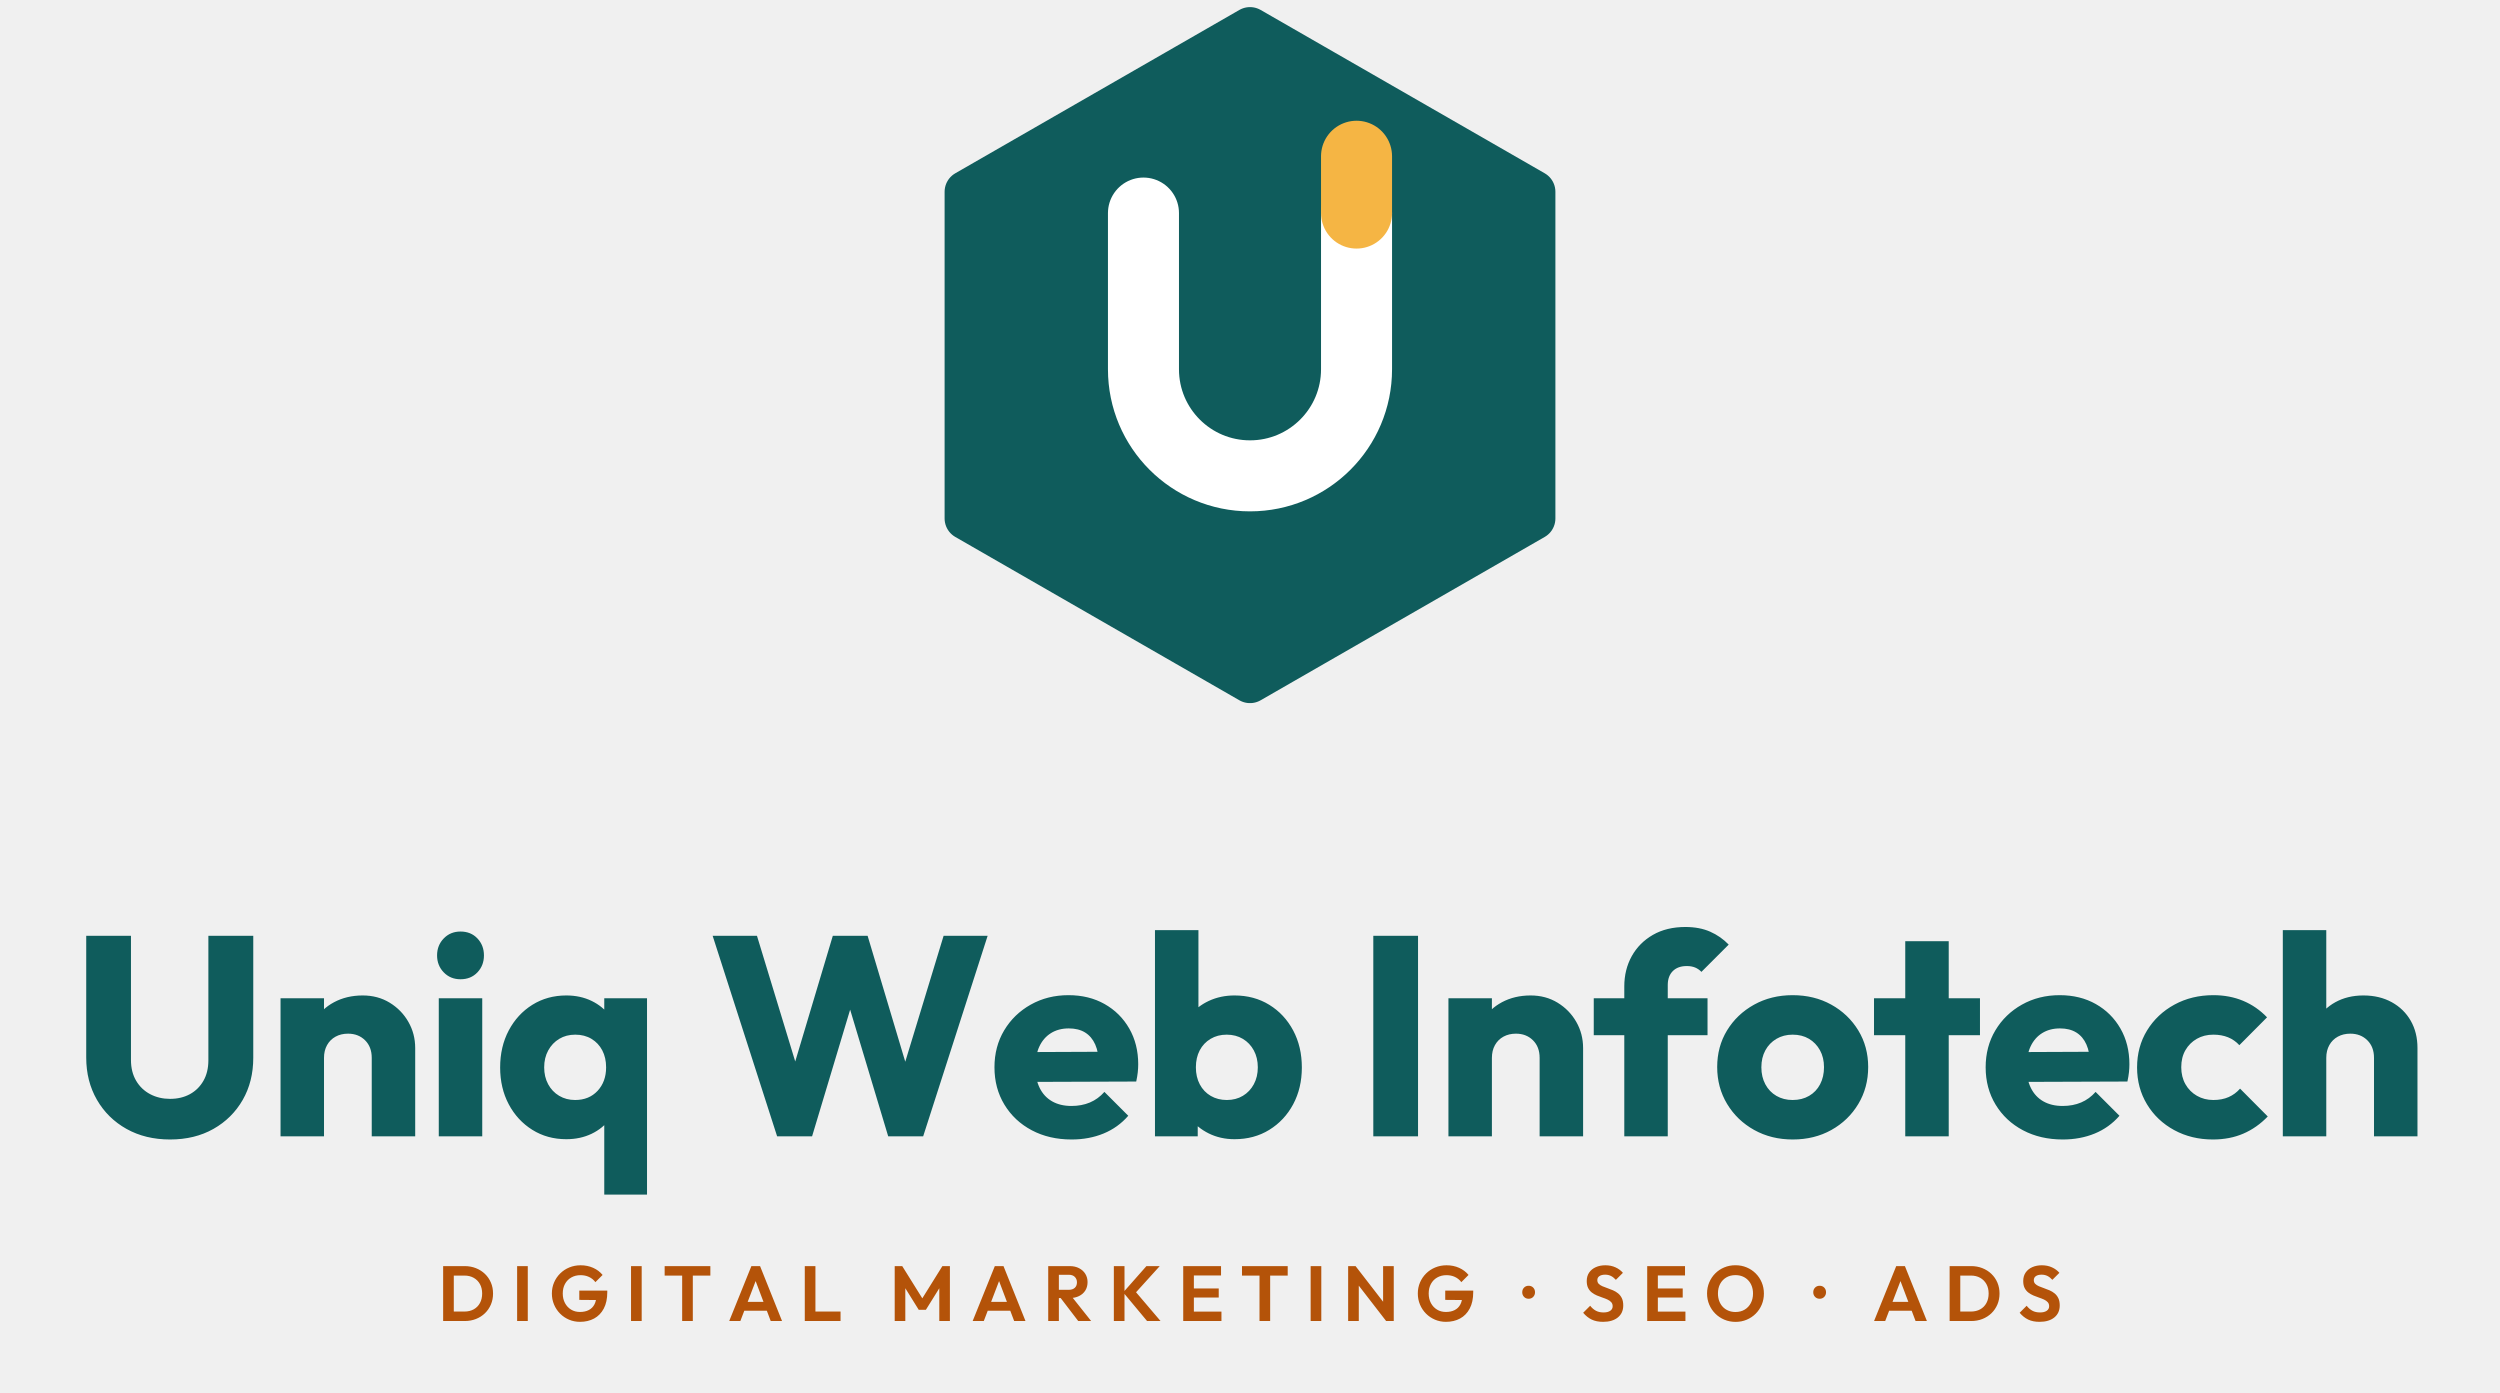
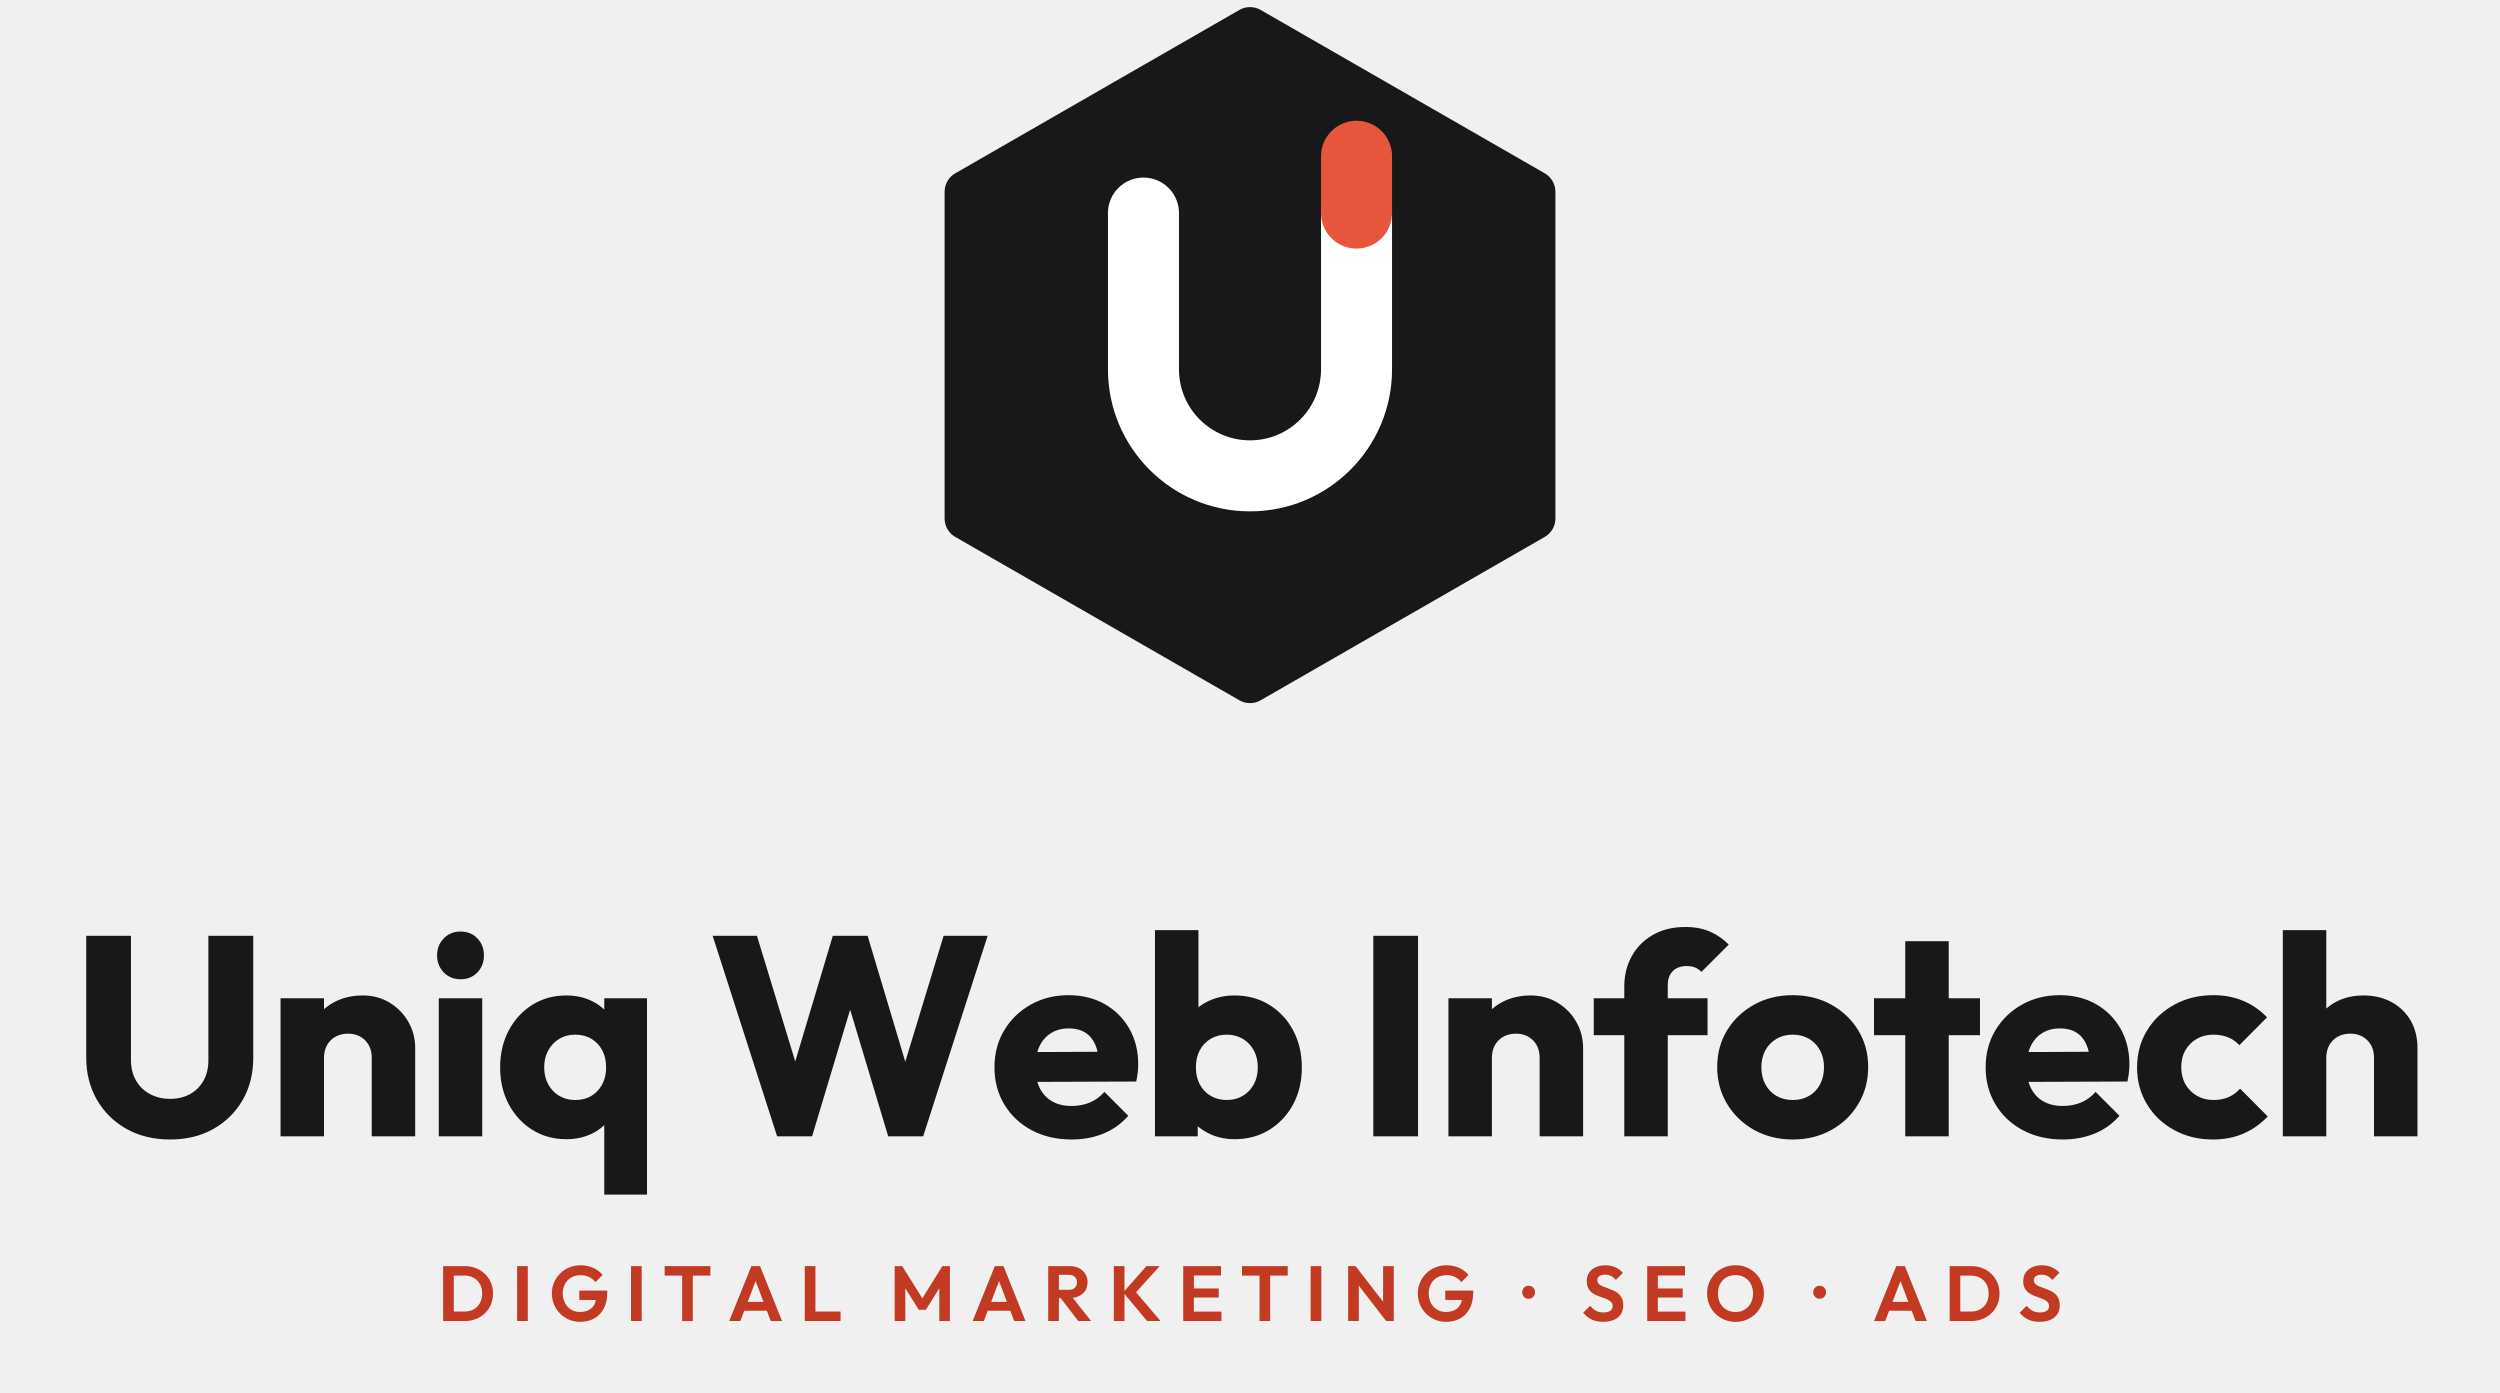
<svg xmlns="http://www.w3.org/2000/svg" viewBox="0 0 352 196" width="704" height="392" role="img" aria-label="Uniq Web Infotech">
  <g transform="translate(126.0 0)">
-     <path d="M50 4 L90 27 V73 L50 96 L10 73 V27 Z" fill="#0F5C5C" stroke="#0F5C5C" stroke-width="6" stroke-linejoin="round" />
+     <path d="M50 4 L90 27 V73 L50 96 L10 73 V27 Z" fill="#18181B" stroke="#18181B" stroke-width="6" stroke-linejoin="round" />
    <path d="M35 30 V52 a15 15 0 0 0 30 0 V30" fill="none" stroke="#FFFFFF" stroke-width="10" stroke-linecap="round" />
-     <path d="M65 30 L65 22" stroke="#F5B544" stroke-width="10" stroke-linecap="round" />
+     <path d="M65 30 L65 22" stroke="#E8553D" stroke-width="10" stroke-linecap="round" />
  </g>
-   <path d="M23.946 160.44Q20.473 160.44 17.814 158.951Q15.155 157.462 13.648 154.85Q12.14 152.237 12.14 148.9V131.76H18.44V149.24Q18.44 150.939 19.169 152.172Q19.899 153.405 21.15 154.062Q22.402 154.72 23.943 154.72Q25.52 154.72 26.729 154.063Q27.938 153.406 28.639 152.184Q29.34 150.962 29.34 149.28V131.76H35.66V148.94Q35.66 152.278 34.172 154.87Q32.684 157.461 30.052 158.951Q27.42 160.44 23.946 160.44Z M52.34 160.0V148.94Q52.34 147.4 51.4 146.47Q50.46 145.54 49.005 145.54Q48.015 145.54 47.247 145.96Q46.48 146.38 46.05 147.15Q45.62 147.92 45.62 148.94L43.24 147.78Q43.24 145.48 44.25 143.77Q45.26 142.06 47.038 141.11Q48.816 140.16 51.068 140.16Q53.2 140.16 54.87 141.18Q56.54 142.2 57.5 143.88Q58.46 145.56 58.46 147.56V160.0ZM39.5 160.0V140.56H45.62V160.0Z M61.78 160.0V140.56H67.9V160.0ZM64.84 137.88Q63.42 137.88 62.48 136.91Q61.54 135.94 61.54 134.52Q61.54 133.1 62.48 132.13Q63.42 131.16 64.84 131.16Q66.3 131.16 67.22 132.13Q68.14 133.1 68.14 134.52Q68.14 135.94 67.22 136.91Q66.3 137.88 64.84 137.88Z M79.74 160.4Q77.06 160.4 74.95 159.08Q72.84 157.76 71.63 155.48Q70.42 153.2 70.42 150.3Q70.42 147.38 71.63 145.09Q72.84 142.8 74.95 141.48Q77.06 140.16 79.74 140.16Q81.7 140.16 83.28 140.92Q84.86 141.68 85.85 143.02Q86.84 144.36 86.98 146.08V154.48Q86.84 156.2 85.86 157.54Q84.88 158.88 83.29 159.64Q81.7 160.4 79.74 160.4ZM80.98 154.88Q82.94 154.88 84.14 153.59Q85.34 152.3 85.34 150.28Q85.34 148.92 84.8 147.89Q84.26 146.86 83.28 146.27Q82.3 145.68 81 145.68Q79.72 145.68 78.74 146.27Q77.76 146.86 77.19 147.9Q76.62 148.94 76.62 150.28Q76.62 151.62 77.18 152.66Q77.74 153.7 78.73 154.29Q79.72 154.88 80.98 154.88ZM85.08 168.2V155.0L86 150.28L85.08 145.56V140.56H91.1V168.2Z  M109.42 160.0 100.34 131.76H106.58L113.2 153.5H110.76L117.26 131.76H122.16L128.66 153.5H126.24L132.86 131.76H139.06L129.98 160.0H125.06L118.54 138.3H120.86L114.34 160.0Z M150.88 160.44Q147.72 160.44 145.27 159.14Q142.82 157.84 141.42 155.53Q140.02 153.22 140.02 150.28Q140.02 147.36 141.39 145.07Q142.76 142.78 145.13 141.45Q147.5 140.12 150.44 140.12Q153.32 140.12 155.53 141.37Q157.74 142.62 159.0 144.82Q160.26 147.02 160.26 149.84Q160.26 150.38 160.2 150.96Q160.14 151.54 159.98 152.28L143.22 152.34V148.14L157.38 148.08L154.74 149.86Q154.7 148.18 154.21 147.07Q153.72 145.96 152.79 145.38Q151.86 144.8 150.48 144.8Q149.04 144.8 147.98 145.46Q146.92 146.12 146.35 147.33Q145.78 148.54 145.78 150.24Q145.78 151.96 146.39 153.19Q147 154.42 148.14 155.07Q149.28 155.72 150.86 155.72Q152.3 155.72 153.46 155.23Q154.62 154.74 155.5 153.74L158.86 157.1Q157.42 158.76 155.38 159.6Q153.34 160.44 150.88 160.44Z M173.82 160.4Q171.84 160.4 170.2 159.59Q168.56 158.78 167.53 157.39Q166.5 156.0 166.34 154.28V146.08Q166.5 144.36 167.54 143.02Q168.58 141.68 170.22 140.92Q171.86 140.16 173.82 140.16Q176.58 140.16 178.72 141.48Q180.86 142.8 182.08 145.09Q183.3 147.38 183.3 150.3Q183.3 153.2 182.08 155.48Q180.86 157.76 178.72 159.08Q176.58 160.4 173.82 160.4ZM162.62 160.0V130.96H168.74V145.34L167.72 150.04L168.64 154.78V160.0ZM172.74 154.88Q174.02 154.88 175.0 154.29Q175.98 153.7 176.54 152.66Q177.1 151.62 177.1 150.28Q177.1 148.94 176.54 147.9Q175.98 146.86 174.99 146.27Q174.0 145.68 172.72 145.68Q171.44 145.68 170.45 146.27Q169.46 146.86 168.92 147.89Q168.38 148.92 168.38 150.28Q168.38 151.64 168.93 152.68Q169.48 153.72 170.47 154.3Q171.46 154.88 172.74 154.88Z  M193.36 160.0V131.76H199.66V160.0Z M216.78 160.0V148.94Q216.78 147.4 215.84 146.47Q214.9 145.54 213.445 145.54Q212.455 145.54 211.687 145.96Q210.92 146.38 210.49 147.15Q210.06 147.92 210.06 148.94L207.68 147.78Q207.68 145.48 208.69 143.77Q209.7 142.06 211.478 141.11Q213.256 140.16 215.508 140.16Q217.64 140.16 219.31 141.18Q220.98 142.2 221.94 143.88Q222.9 145.56 222.9 147.56V160.0ZM203.94 160.0V140.56H210.06V160.0Z M228.7 160.0V138.9Q228.7 136.52 229.75 134.63Q230.8 132.74 232.73 131.63Q234.66 130.52 237.3 130.52Q239.3 130.52 240.79 131.18Q242.28 131.84 243.4 133.0L239.56 136.84Q239.18 136.44 238.68 136.23Q238.18 136.02 237.5 136.02Q236.24 136.02 235.53 136.73Q234.82 137.44 234.82 138.7V160.0ZM224.4 145.76V140.56H240.42V145.76Z M252.42 160.44Q249.4 160.44 246.99 159.1Q244.58 157.76 243.18 155.44Q241.78 153.12 241.78 150.24Q241.78 147.36 243.17 145.08Q244.56 142.8 246.97 141.46Q249.38 140.12 252.4 140.12Q255.44 140.12 257.84 141.45Q260.24 142.78 261.64 145.07Q263.04 147.36 263.04 150.24Q263.04 153.12 261.65 155.44Q260.26 157.76 257.86 159.1Q255.46 160.44 252.42 160.44ZM252.4 154.88Q253.72 154.88 254.72 154.3Q255.72 153.72 256.27 152.67Q256.82 151.62 256.82 150.26Q256.82 148.9 256.25 147.87Q255.68 146.84 254.7 146.26Q253.72 145.68 252.4 145.68Q251.12 145.68 250.12 146.27Q249.12 146.86 248.56 147.89Q248.0 148.92 248.0 150.28Q248.0 151.62 248.56 152.67Q249.12 153.72 250.12 154.3Q251.12 154.88 252.4 154.88Z M268.26 160.0V132.52H274.38V160.0ZM263.86 145.76V140.56H278.78V145.76Z M290.44 160.44Q287.28 160.44 284.83 159.14Q282.38 157.84 280.98 155.53Q279.58 153.22 279.58 150.28Q279.58 147.36 280.95 145.07Q282.32 142.78 284.69 141.45Q287.06 140.12 290 140.12Q292.88 140.12 295.09 141.37Q297.3 142.62 298.56 144.82Q299.82 147.02 299.82 149.84Q299.82 150.38 299.76 150.96Q299.7 151.54 299.54 152.28L282.78 152.34V148.14L296.94 148.08L294.3 149.86Q294.26 148.18 293.77 147.07Q293.28 145.96 292.35 145.38Q291.42 144.8 290.04 144.8Q288.6 144.8 287.54 145.46Q286.48 146.12 285.91 147.33Q285.34 148.54 285.34 150.24Q285.34 151.96 285.95 153.19Q286.56 154.42 287.7 155.07Q288.84 155.72 290.42 155.72Q291.86 155.72 293.02 155.23Q294.18 154.74 295.06 153.74L298.42 157.1Q296.98 158.76 294.94 159.6Q292.9 160.44 290.44 160.44Z M311.58 160.44Q308.56 160.44 306.13 159.12Q303.7 157.8 302.3 155.49Q300.9 153.18 300.9 150.3Q300.9 147.38 302.31 145.08Q303.72 142.78 306.16 141.45Q308.6 140.12 311.64 140.12Q313.92 140.12 315.82 140.91Q317.72 141.7 319.2 143.24L315.3 147.16Q314.62 146.42 313.71 146.05Q312.8 145.68 311.64 145.68Q310.34 145.68 309.32 146.26Q308.3 146.84 307.71 147.86Q307.12 148.88 307.12 150.26Q307.12 151.62 307.71 152.66Q308.3 153.7 309.33 154.29Q310.36 154.88 311.64 154.88Q312.86 154.88 313.79 154.47Q314.72 154.06 315.4 153.28L319.3 157.2Q317.76 158.8 315.85 159.62Q313.94 160.44 311.58 160.44Z M334.26 160.0V148.94Q334.26 147.4 333.32 146.47Q332.38 145.54 330.925 145.54Q329.935 145.54 329.167 145.96Q328.4 146.38 327.97 147.15Q327.54 147.92 327.54 148.94L325.16 147.78Q325.16 145.48 326.13 143.77Q327.1 142.06 328.818 141.11Q330.536 140.16 332.768 140.16Q335.04 140.16 336.76 141.11Q338.48 142.06 339.43 143.72Q340.38 145.38 340.38 147.56V160.0ZM321.42 160.0V130.96H327.54V160.0Z" fill="#0F5C5C" />
-   <path d="M63.415 186.0V184.666H65.39Q66.138 184.666 66.7 184.354Q67.262 184.042 67.574 183.469Q67.887 182.895 67.887 182.123Q67.887 181.358 67.569 180.791Q67.251 180.225 66.69 179.913Q66.129 179.601 65.39 179.601H63.388V178.267H65.414Q66.272 178.267 67.002 178.554Q67.733 178.842 68.276 179.363Q68.819 179.884 69.12 180.588Q69.421 181.292 69.421 182.133Q69.421 182.967 69.12 183.675Q68.819 184.383 68.28 184.904Q67.741 185.425 67.012 185.713Q66.283 186.0 65.436 186.0ZM62.395 186.0V178.267H63.894V186.0Z M72.812 186.0V178.267H74.311V186.0Z M81.664 186.115Q80.842 186.115 80.12 185.809Q79.398 185.502 78.858 184.956Q78.317 184.411 78.011 183.686Q77.704 182.961 77.704 182.125Q77.704 181.286 78.015 180.566Q78.326 179.845 78.876 179.301Q79.426 178.756 80.164 178.454Q80.902 178.151 81.755 178.151Q82.712 178.151 83.513 178.509Q84.315 178.867 84.846 179.513L83.831 180.528Q83.474 180.046 82.935 179.795Q82.396 179.543 81.747 179.543Q81.007 179.543 80.439 179.868Q79.871 180.192 79.553 180.772Q79.236 181.352 79.236 182.123Q79.236 182.893 79.552 183.478Q79.868 184.064 80.413 184.394Q80.957 184.724 81.656 184.724Q82.382 184.724 82.9 184.456Q83.419 184.188 83.695 183.664Q83.971 183.14 83.971 182.384L84.942 183.052L81.565 183.024V181.718H85.506V181.933Q85.506 183.316 85.011 184.248Q84.516 185.18 83.651 185.648Q82.786 186.115 81.664 186.115Z M88.85 186.0V178.267H90.349V186.0Z M96.049 186.0V178.432H97.548V186.0ZM93.583 179.601V178.267H100.018V179.601Z M102.674 186.0 105.795 178.267H107.016L110.113 186.0H108.518L106.123 179.659H106.667L104.242 186.0ZM104.33 184.556V183.302H108.485V184.556Z M113.314 186.0V178.267H114.812V186.0ZM114.414 186.0V184.666H118.349V186.0Z  M125.975 186.0V178.267H127.034L130.163 183.286H129.561L132.688 178.267H133.746V186.0H132.253V180.835L132.547 180.915L130.367 184.416H129.355L127.177 180.915L127.468 180.835V186.0Z M136.95 186.0 140.071 178.267H141.292L144.389 186.0H142.794L140.399 179.659H140.943L138.518 186.0ZM138.606 184.556V183.302H142.761V184.556Z M148.687 182.769V181.606H150.48Q151.03 181.606 151.332 181.324Q151.635 181.042 151.635 180.547Q151.635 180.093 151.337 179.791Q151.038 179.488 150.488 179.488H148.687V178.267H150.618Q151.365 178.267 151.932 178.56Q152.499 178.853 152.813 179.36Q153.128 179.868 153.128 180.522Q153.128 181.201 152.812 181.704Q152.496 182.208 151.924 182.488Q151.352 182.769 150.59 182.769ZM147.59 186.0V178.267H149.089V186.0ZM151.814 186.0 149.259 182.656 150.637 182.227 153.634 186.0Z M161.508 186.0 158.15 181.969 161.417 178.267H163.292L159.651 182.287V181.592L163.405 186.0ZM156.83 186.0V178.267H158.329V186.0Z M166.598 186.0V178.267H168.097V186.0ZM167.695 186.0V184.677H171.98V186.0ZM167.695 182.692V181.413H171.597V182.692ZM167.695 179.59V178.267H171.922V179.59Z M177.339 186.0V178.432H178.838V186.0ZM174.873 179.601V178.267H181.308V179.601Z M184.539 186.0V178.267H186.038V186.0Z M189.819 186.0V178.267H190.864L191.318 179.768V186.0ZM195.168 186.0 190.575 180.06 190.864 178.267 195.456 184.207ZM195.168 186.0 194.741 184.551V178.267H196.24V186.0Z M203.588 186.115Q202.766 186.115 202.044 185.809Q201.322 185.502 200.782 184.956Q200.241 184.411 199.935 183.686Q199.628 182.961 199.628 182.125Q199.628 181.286 199.939 180.566Q200.25 179.845 200.8 179.301Q201.35 178.756 202.088 178.454Q202.826 178.151 203.679 178.151Q204.636 178.151 205.437 178.509Q206.239 178.867 206.77 179.513L205.755 180.528Q205.398 180.046 204.858 179.795Q204.32 179.543 203.671 179.543Q202.931 179.543 202.363 179.868Q201.795 180.192 201.477 180.772Q201.16 181.352 201.16 182.123Q201.16 182.893 201.476 183.478Q201.792 184.064 202.337 184.394Q202.881 184.724 203.58 184.724Q204.306 184.724 204.824 184.456Q205.343 184.188 205.619 183.664Q205.895 183.14 205.895 182.384L206.866 183.052L203.489 183.024V181.718H207.43V181.933Q207.43 183.316 206.935 184.248Q206.44 185.18 205.575 185.648Q204.71 186.115 203.588 186.115Z  M215.232 182.865Q214.838 182.865 214.584 182.6Q214.33 182.334 214.33 181.952Q214.33 181.558 214.584 181.297Q214.838 181.036 215.232 181.036Q215.625 181.036 215.878 181.297Q216.131 181.558 216.131 181.952Q216.131 182.334 215.878 182.6Q215.625 182.865 215.232 182.865Z  M225.709 186.115Q224.774 186.115 224.11 185.795Q223.446 185.475 222.91 184.837L223.897 183.85Q224.243 184.298 224.692 184.545Q225.14 184.793 225.786 184.793Q226.377 184.793 226.72 184.56Q227.062 184.328 227.062 183.921Q227.062 183.572 226.864 183.35Q226.666 183.129 226.342 182.978Q226.017 182.827 225.627 182.699Q225.236 182.571 224.847 182.404Q224.458 182.238 224.133 181.989Q223.809 181.74 223.611 181.351Q223.413 180.962 223.413 180.371Q223.413 179.669 223.755 179.173Q224.098 178.677 224.692 178.414Q225.286 178.151 226.036 178.151Q226.826 178.151 227.464 178.444Q228.102 178.737 228.506 179.213L227.516 180.2Q227.178 179.832 226.819 179.653Q226.46 179.474 226.006 179.474Q225.492 179.474 225.198 179.675Q224.903 179.876 224.903 180.244Q224.903 180.566 225.101 180.764Q225.299 180.962 225.624 181.104Q225.948 181.245 226.339 181.377Q226.729 181.509 227.118 181.678Q227.508 181.847 227.832 182.111Q228.157 182.375 228.355 182.785Q228.553 183.195 228.553 183.805Q228.553 184.881 227.791 185.498Q227.029 186.115 225.709 186.115Z M231.927 186.0V178.267H233.426V186.0ZM233.024 186.0V184.677H237.309V186.0ZM233.024 182.692V181.413H236.926V182.692ZM233.024 179.59V178.267H237.251V179.59Z M244.373 186.121Q243.524 186.121 242.793 185.813Q242.063 185.505 241.515 184.959Q240.966 184.413 240.659 183.686Q240.353 182.958 240.353 182.123Q240.353 181.284 240.658 180.563Q240.963 179.843 241.506 179.297Q242.05 178.751 242.776 178.449Q243.502 178.146 244.351 178.146Q245.201 178.146 245.927 178.449Q246.653 178.751 247.2 179.297Q247.748 179.843 248.053 180.569Q248.358 181.295 248.358 182.133Q248.358 182.97 248.053 183.696Q247.748 184.422 247.204 184.965Q246.661 185.508 245.937 185.814Q245.212 186.121 244.373 186.121ZM244.351 184.73Q245.091 184.73 245.645 184.399Q246.199 184.07 246.511 183.482Q246.824 182.895 246.824 182.123Q246.824 181.548 246.645 181.075Q246.466 180.602 246.136 180.255Q245.806 179.909 245.355 179.723Q244.904 179.537 244.351 179.537Q243.62 179.537 243.066 179.862Q242.512 180.186 242.199 180.768Q241.887 181.35 241.887 182.123Q241.887 182.7 242.066 183.183Q242.245 183.665 242.571 184.008Q242.897 184.35 243.352 184.54Q243.807 184.73 244.351 184.73Z  M256.207 182.865Q255.813 182.865 255.559 182.6Q255.305 182.334 255.305 181.952Q255.305 181.558 255.559 181.297Q255.813 181.036 256.207 181.036Q256.6 181.036 256.853 181.297Q257.106 181.558 257.106 181.952Q257.106 182.334 256.853 182.6Q256.6 182.865 256.207 182.865Z  M263.868 186.0 266.989 178.267H268.21L271.307 186.0H269.712L267.317 179.659H267.861L265.436 186.0ZM265.524 184.556V183.302H269.679V184.556Z M275.528 186.0V184.666H277.503Q278.251 184.666 278.813 184.354Q279.375 184.042 279.687 183.469Q280 182.895 280 182.123Q280 181.358 279.682 180.791Q279.364 180.225 278.803 179.913Q278.242 179.601 277.503 179.601H275.501V178.267H277.527Q278.385 178.267 279.115 178.554Q279.846 178.842 280.389 179.363Q280.932 179.884 281.233 180.588Q281.534 181.292 281.534 182.133Q281.534 182.967 281.233 183.675Q280.932 184.383 280.393 184.904Q279.854 185.425 279.125 185.713Q278.396 186.0 277.549 186.0ZM274.508 186.0V178.267H276.007V186.0Z M287.166 186.115Q286.231 186.115 285.567 185.795Q284.903 185.475 284.367 184.837L285.354 183.85Q285.7 184.298 286.149 184.545Q286.597 184.793 287.243 184.793Q287.834 184.793 288.177 184.56Q288.519 184.328 288.519 183.921Q288.519 183.572 288.321 183.35Q288.123 183.129 287.799 182.978Q287.474 182.827 287.084 182.699Q286.693 182.571 286.304 182.404Q285.915 182.238 285.59 181.989Q285.266 181.74 285.068 181.351Q284.87 180.962 284.87 180.371Q284.87 179.669 285.212 179.173Q285.555 178.677 286.149 178.414Q286.743 178.151 287.493 178.151Q288.283 178.151 288.921 178.444Q289.559 178.737 289.963 179.213L288.973 180.2Q288.635 179.832 288.276 179.653Q287.917 179.474 287.463 179.474Q286.949 179.474 286.654 179.675Q286.36 179.876 286.36 180.244Q286.36 180.566 286.558 180.764Q286.756 180.962 287.081 181.104Q287.405 181.245 287.796 181.377Q288.186 181.509 288.575 181.678Q288.965 181.847 289.289 182.111Q289.614 182.375 289.812 182.785Q290.01 183.195 290.01 183.805Q290.01 184.881 289.248 185.498Q288.486 186.115 287.166 186.115Z" fill="#B45309" />
+   <path d="M23.946 160.44Q20.473 160.44 17.814 158.951Q15.155 157.462 13.648 154.85Q12.14 152.237 12.14 148.9V131.76H18.44V149.24Q18.44 150.939 19.169 152.172Q19.899 153.405 21.15 154.062Q22.402 154.72 23.943 154.72Q25.52 154.72 26.729 154.063Q27.938 153.406 28.639 152.184Q29.34 150.962 29.34 149.28V131.76H35.66V148.94Q35.66 152.278 34.172 154.87Q32.684 157.461 30.052 158.951Q27.42 160.44 23.946 160.44Z M52.34 160.0V148.94Q52.34 147.4 51.4 146.47Q50.46 145.54 49.005 145.54Q48.015 145.54 47.247 145.96Q46.48 146.38 46.05 147.15Q45.62 147.92 45.62 148.94L43.24 147.78Q43.24 145.48 44.25 143.77Q45.26 142.06 47.038 141.11Q48.816 140.16 51.068 140.16Q53.2 140.16 54.87 141.18Q56.54 142.2 57.5 143.88Q58.46 145.56 58.46 147.56V160.0ZM39.5 160.0V140.56H45.62V160.0Z M61.78 160.0V140.56H67.9V160.0ZM64.84 137.88Q63.42 137.88 62.48 136.91Q61.54 135.94 61.54 134.52Q61.54 133.1 62.48 132.13Q63.42 131.16 64.84 131.16Q66.3 131.16 67.22 132.13Q68.14 133.1 68.14 134.52Q68.14 135.94 67.22 136.91Q66.3 137.88 64.84 137.88Z M79.74 160.4Q77.06 160.4 74.95 159.08Q72.84 157.76 71.63 155.48Q70.42 153.2 70.42 150.3Q70.42 147.38 71.63 145.09Q72.84 142.8 74.95 141.48Q77.06 140.16 79.74 140.16Q81.7 140.16 83.28 140.92Q84.86 141.68 85.85 143.02Q86.84 144.36 86.98 146.08V154.48Q86.84 156.2 85.86 157.54Q84.88 158.88 83.29 159.64Q81.7 160.4 79.74 160.4ZM80.98 154.88Q82.94 154.88 84.14 153.59Q85.34 152.3 85.34 150.28Q85.34 148.92 84.8 147.89Q84.26 146.86 83.28 146.27Q82.3 145.68 81 145.68Q79.72 145.68 78.74 146.27Q77.76 146.86 77.19 147.9Q76.62 148.94 76.62 150.28Q76.62 151.62 77.18 152.66Q77.74 153.7 78.73 154.29Q79.72 154.88 80.98 154.88ZM85.08 168.2V155.0L86 150.28L85.08 145.56V140.56H91.1V168.2Z  M109.42 160.0 100.34 131.76H106.58L113.2 153.5H110.76L117.26 131.76H122.16L128.66 153.5H126.24L132.86 131.76H139.06L129.98 160.0H125.06L118.54 138.3H120.86L114.34 160.0Z M150.88 160.44Q147.72 160.44 145.27 159.14Q142.82 157.84 141.42 155.53Q140.02 153.22 140.02 150.28Q140.02 147.36 141.39 145.07Q142.76 142.78 145.13 141.45Q147.5 140.12 150.44 140.12Q153.32 140.12 155.53 141.37Q157.74 142.62 159.0 144.82Q160.26 147.02 160.26 149.84Q160.26 150.38 160.2 150.96Q160.14 151.54 159.98 152.28L143.22 152.34V148.14L157.38 148.08L154.74 149.86Q154.7 148.18 154.21 147.07Q153.72 145.96 152.79 145.38Q151.86 144.8 150.48 144.8Q149.04 144.8 147.98 145.46Q146.92 146.12 146.35 147.33Q145.78 148.54 145.78 150.24Q145.78 151.96 146.39 153.19Q147 154.42 148.14 155.07Q149.28 155.72 150.86 155.72Q152.3 155.72 153.46 155.23Q154.62 154.74 155.5 153.74L158.86 157.1Q157.42 158.76 155.38 159.6Q153.34 160.44 150.88 160.44Z M173.82 160.4Q171.84 160.4 170.2 159.59Q168.56 158.78 167.53 157.39Q166.5 156.0 166.34 154.28V146.08Q166.5 144.36 167.54 143.02Q168.58 141.68 170.22 140.92Q171.86 140.16 173.82 140.16Q176.58 140.16 178.72 141.48Q180.86 142.8 182.08 145.09Q183.3 147.38 183.3 150.3Q183.3 153.2 182.08 155.48Q180.86 157.76 178.72 159.08Q176.58 160.4 173.82 160.4ZM162.62 160.0V130.96H168.74V145.34L167.72 150.04L168.64 154.78V160.0ZM172.74 154.88Q174.02 154.88 175.0 154.29Q175.98 153.7 176.54 152.66Q177.1 151.62 177.1 150.28Q177.1 148.94 176.54 147.9Q175.98 146.86 174.99 146.27Q174.0 145.68 172.72 145.68Q171.44 145.68 170.45 146.27Q169.46 146.86 168.92 147.89Q168.38 148.92 168.38 150.28Q168.38 151.64 168.93 152.68Q169.48 153.72 170.47 154.3Q171.46 154.88 172.74 154.88Z  M193.36 160.0V131.76H199.66V160.0Z M216.78 160.0V148.94Q216.78 147.4 215.84 146.47Q214.9 145.54 213.445 145.54Q212.455 145.54 211.687 145.96Q210.92 146.38 210.49 147.15Q210.06 147.92 210.06 148.94L207.68 147.78Q207.68 145.48 208.69 143.77Q209.7 142.06 211.478 141.11Q213.256 140.16 215.508 140.16Q217.64 140.16 219.31 141.18Q220.98 142.2 221.94 143.88Q222.9 145.56 222.9 147.56V160.0ZM203.94 160.0V140.56H210.06V160.0Z M228.7 160.0V138.9Q228.7 136.52 229.75 134.63Q230.8 132.74 232.73 131.63Q234.66 130.52 237.3 130.52Q239.3 130.52 240.79 131.18Q242.28 131.84 243.4 133.0L239.56 136.84Q239.18 136.44 238.68 136.23Q238.18 136.02 237.5 136.02Q236.24 136.02 235.53 136.73Q234.82 137.44 234.82 138.7V160.0ZM224.4 145.76V140.56H240.42V145.76Z M252.42 160.44Q249.4 160.44 246.99 159.1Q244.58 157.76 243.18 155.44Q241.78 153.12 241.78 150.24Q241.78 147.36 243.17 145.08Q244.56 142.8 246.97 141.46Q249.38 140.12 252.4 140.12Q255.44 140.12 257.84 141.45Q260.24 142.78 261.64 145.07Q263.04 147.36 263.04 150.24Q263.04 153.12 261.65 155.44Q260.26 157.76 257.86 159.1Q255.46 160.44 252.42 160.44ZM252.4 154.88Q253.72 154.88 254.72 154.3Q255.72 153.72 256.27 152.67Q256.82 151.62 256.82 150.26Q256.82 148.9 256.25 147.87Q255.68 146.84 254.7 146.26Q253.72 145.68 252.4 145.68Q251.12 145.68 250.12 146.27Q249.12 146.86 248.56 147.89Q248.0 148.92 248.0 150.28Q248.0 151.62 248.56 152.67Q249.12 153.72 250.12 154.3Q251.12 154.88 252.4 154.88Z M268.26 160.0V132.52H274.38V160.0ZM263.86 145.76V140.56H278.78V145.76Z M290.44 160.44Q287.28 160.44 284.83 159.14Q282.38 157.84 280.98 155.53Q279.58 153.22 279.58 150.28Q279.58 147.36 280.95 145.07Q282.32 142.78 284.69 141.45Q287.06 140.12 290 140.12Q292.88 140.12 295.09 141.37Q297.3 142.62 298.56 144.82Q299.82 147.02 299.82 149.84Q299.82 150.38 299.76 150.96Q299.7 151.54 299.54 152.28L282.78 152.34V148.14L296.94 148.08L294.3 149.86Q294.26 148.18 293.77 147.07Q293.28 145.96 292.35 145.38Q291.42 144.8 290.04 144.8Q288.6 144.8 287.54 145.46Q286.48 146.12 285.91 147.33Q285.34 148.54 285.34 150.24Q285.34 151.96 285.95 153.19Q286.56 154.42 287.7 155.07Q288.84 155.72 290.42 155.72Q291.86 155.72 293.02 155.23Q294.18 154.74 295.06 153.74L298.42 157.1Q296.98 158.76 294.94 159.6Q292.9 160.44 290.44 160.44Z M311.58 160.44Q308.56 160.44 306.13 159.12Q303.7 157.8 302.3 155.49Q300.9 153.18 300.9 150.3Q300.9 147.38 302.31 145.08Q303.72 142.78 306.16 141.45Q308.6 140.12 311.64 140.12Q313.92 140.12 315.82 140.91Q317.72 141.7 319.2 143.24L315.3 147.16Q314.62 146.42 313.71 146.05Q312.8 145.68 311.64 145.68Q310.34 145.68 309.32 146.26Q308.3 146.84 307.71 147.86Q307.12 148.88 307.12 150.26Q307.12 151.62 307.71 152.66Q308.3 153.7 309.33 154.29Q310.36 154.88 311.64 154.88Q312.86 154.88 313.79 154.47Q314.72 154.06 315.4 153.28L319.3 157.2Q317.76 158.8 315.85 159.62Q313.94 160.44 311.58 160.44Z M334.26 160.0V148.94Q334.26 147.4 333.32 146.47Q332.38 145.54 330.925 145.54Q329.935 145.54 329.167 145.96Q328.4 146.38 327.97 147.15Q327.54 147.92 327.54 148.94L325.16 147.78Q325.16 145.48 326.13 143.77Q327.1 142.06 328.818 141.11Q330.536 140.16 332.768 140.16Q335.04 140.16 336.76 141.11Q338.48 142.06 339.43 143.72Q340.38 145.38 340.38 147.56V160.0ZM321.42 160.0V130.96H327.54V160.0Z" fill="#18181B" />
+   <path d="M63.415 186.0V184.666H65.39Q66.138 184.666 66.7 184.354Q67.262 184.042 67.574 183.469Q67.887 182.895 67.887 182.123Q67.887 181.358 67.569 180.791Q67.251 180.225 66.69 179.913Q66.129 179.601 65.39 179.601H63.388V178.267H65.414Q66.272 178.267 67.002 178.554Q67.733 178.842 68.276 179.363Q68.819 179.884 69.12 180.588Q69.421 181.292 69.421 182.133Q69.421 182.967 69.12 183.675Q68.819 184.383 68.28 184.904Q67.741 185.425 67.012 185.713Q66.283 186.0 65.436 186.0ZM62.395 186.0V178.267H63.894V186.0Z M72.812 186.0V178.267H74.311V186.0Z M81.664 186.115Q80.842 186.115 80.12 185.809Q79.398 185.502 78.858 184.956Q78.317 184.411 78.011 183.686Q77.704 182.961 77.704 182.125Q77.704 181.286 78.015 180.566Q78.326 179.845 78.876 179.301Q79.426 178.756 80.164 178.454Q80.902 178.151 81.755 178.151Q82.712 178.151 83.513 178.509Q84.315 178.867 84.846 179.513L83.831 180.528Q83.474 180.046 82.935 179.795Q82.396 179.543 81.747 179.543Q81.007 179.543 80.439 179.868Q79.871 180.192 79.553 180.772Q79.236 181.352 79.236 182.123Q79.236 182.893 79.552 183.478Q79.868 184.064 80.413 184.394Q80.957 184.724 81.656 184.724Q82.382 184.724 82.9 184.456Q83.419 184.188 83.695 183.664Q83.971 183.14 83.971 182.384L84.942 183.052L81.565 183.024V181.718H85.506V181.933Q85.506 183.316 85.011 184.248Q84.516 185.18 83.651 185.648Q82.786 186.115 81.664 186.115Z M88.85 186.0V178.267H90.349V186.0Z M96.049 186.0V178.432H97.548V186.0ZM93.583 179.601V178.267H100.018V179.601Z M102.674 186.0 105.795 178.267H107.016L110.113 186.0H108.518L106.123 179.659H106.667L104.242 186.0ZM104.33 184.556V183.302H108.485V184.556Z M113.314 186.0V178.267H114.812V186.0ZM114.414 186.0V184.666H118.349V186.0Z  M125.975 186.0V178.267H127.034L130.163 183.286H129.561L132.688 178.267H133.746V186.0H132.253V180.835L132.547 180.915L130.367 184.416H129.355L127.177 180.915L127.468 180.835V186.0Z M136.95 186.0 140.071 178.267H141.292L144.389 186.0H142.794L140.399 179.659H140.943L138.518 186.0ZM138.606 184.556V183.302H142.761V184.556Z M148.687 182.769V181.606H150.48Q151.03 181.606 151.332 181.324Q151.635 181.042 151.635 180.547Q151.635 180.093 151.337 179.791Q151.038 179.488 150.488 179.488H148.687V178.267H150.618Q151.365 178.267 151.932 178.56Q152.499 178.853 152.813 179.36Q153.128 179.868 153.128 180.522Q153.128 181.201 152.812 181.704Q152.496 182.208 151.924 182.488Q151.352 182.769 150.59 182.769ZM147.59 186.0V178.267H149.089V186.0ZM151.814 186.0 149.259 182.656 150.637 182.227 153.634 186.0Z M161.508 186.0 158.15 181.969 161.417 178.267H163.292L159.651 182.287V181.592L163.405 186.0ZM156.83 186.0V178.267H158.329V186.0Z M166.598 186.0V178.267H168.097V186.0ZM167.695 186.0V184.677H171.98V186.0ZM167.695 182.692V181.413H171.597V182.692ZM167.695 179.59V178.267H171.922V179.59Z M177.339 186.0V178.432H178.838V186.0ZM174.873 179.601V178.267H181.308V179.601Z M184.539 186.0V178.267H186.038V186.0Z M189.819 186.0V178.267H190.864L191.318 179.768V186.0ZM195.168 186.0 190.575 180.06 190.864 178.267 195.456 184.207ZM195.168 186.0 194.741 184.551V178.267H196.24V186.0Z M203.588 186.115Q202.766 186.115 202.044 185.809Q201.322 185.502 200.782 184.956Q200.241 184.411 199.935 183.686Q199.628 182.961 199.628 182.125Q199.628 181.286 199.939 180.566Q200.25 179.845 200.8 179.301Q201.35 178.756 202.088 178.454Q202.826 178.151 203.679 178.151Q204.636 178.151 205.437 178.509Q206.239 178.867 206.77 179.513L205.755 180.528Q205.398 180.046 204.858 179.795Q204.32 179.543 203.671 179.543Q202.931 179.543 202.363 179.868Q201.795 180.192 201.477 180.772Q201.16 181.352 201.16 182.123Q201.16 182.893 201.476 183.478Q201.792 184.064 202.337 184.394Q202.881 184.724 203.58 184.724Q204.306 184.724 204.824 184.456Q205.343 184.188 205.619 183.664Q205.895 183.14 205.895 182.384L206.866 183.052L203.489 183.024V181.718H207.43V181.933Q207.43 183.316 206.935 184.248Q206.44 185.18 205.575 185.648Q204.71 186.115 203.588 186.115Z  M215.232 182.865Q214.838 182.865 214.584 182.6Q214.33 182.334 214.33 181.952Q214.33 181.558 214.584 181.297Q214.838 181.036 215.232 181.036Q215.625 181.036 215.878 181.297Q216.131 181.558 216.131 181.952Q216.131 182.334 215.878 182.6Q215.625 182.865 215.232 182.865Z  M225.709 186.115Q224.774 186.115 224.11 185.795Q223.446 185.475 222.91 184.837L223.897 183.85Q224.243 184.298 224.692 184.545Q225.14 184.793 225.786 184.793Q226.377 184.793 226.72 184.56Q227.062 184.328 227.062 183.921Q227.062 183.572 226.864 183.35Q226.666 183.129 226.342 182.978Q226.017 182.827 225.627 182.699Q225.236 182.571 224.847 182.404Q224.458 182.238 224.133 181.989Q223.809 181.74 223.611 181.351Q223.413 180.962 223.413 180.371Q223.413 179.669 223.755 179.173Q224.098 178.677 224.692 178.414Q225.286 178.151 226.036 178.151Q226.826 178.151 227.464 178.444Q228.102 178.737 228.506 179.213L227.516 180.2Q227.178 179.832 226.819 179.653Q226.46 179.474 226.006 179.474Q225.492 179.474 225.198 179.675Q224.903 179.876 224.903 180.244Q224.903 180.566 225.101 180.764Q225.299 180.962 225.624 181.104Q225.948 181.245 226.339 181.377Q226.729 181.509 227.118 181.678Q227.508 181.847 227.832 182.111Q228.157 182.375 228.355 182.785Q228.553 183.195 228.553 183.805Q228.553 184.881 227.791 185.498Q227.029 186.115 225.709 186.115Z M231.927 186.0V178.267H233.426V186.0ZM233.024 186.0V184.677H237.309V186.0ZM233.024 182.692V181.413H236.926V182.692ZM233.024 179.59V178.267H237.251V179.59Z M244.373 186.121Q243.524 186.121 242.793 185.813Q242.063 185.505 241.515 184.959Q240.966 184.413 240.659 183.686Q240.353 182.958 240.353 182.123Q240.353 181.284 240.658 180.563Q240.963 179.843 241.506 179.297Q242.05 178.751 242.776 178.449Q243.502 178.146 244.351 178.146Q245.201 178.146 245.927 178.449Q246.653 178.751 247.2 179.297Q247.748 179.843 248.053 180.569Q248.358 181.295 248.358 182.133Q248.358 182.97 248.053 183.696Q247.748 184.422 247.204 184.965Q246.661 185.508 245.937 185.814Q245.212 186.121 244.373 186.121ZM244.351 184.73Q245.091 184.73 245.645 184.399Q246.199 184.07 246.511 183.482Q246.824 182.895 246.824 182.123Q246.824 181.548 246.645 181.075Q246.466 180.602 246.136 180.255Q245.806 179.909 245.355 179.723Q244.904 179.537 244.351 179.537Q243.62 179.537 243.066 179.862Q242.512 180.186 242.199 180.768Q241.887 181.35 241.887 182.123Q241.887 182.7 242.066 183.183Q242.245 183.665 242.571 184.008Q242.897 184.35 243.352 184.54Q243.807 184.73 244.351 184.73Z  M256.207 182.865Q255.813 182.865 255.559 182.6Q255.305 182.334 255.305 181.952Q255.305 181.558 255.559 181.297Q255.813 181.036 256.207 181.036Q256.6 181.036 256.853 181.297Q257.106 181.558 257.106 181.952Q257.106 182.334 256.853 182.6Q256.6 182.865 256.207 182.865Z  M263.868 186.0 266.989 178.267H268.21L271.307 186.0H269.712L267.317 179.659H267.861L265.436 186.0ZM265.524 184.556V183.302H269.679V184.556Z M275.528 186.0V184.666H277.503Q278.251 184.666 278.813 184.354Q279.375 184.042 279.687 183.469Q280 182.895 280 182.123Q280 181.358 279.682 180.791Q279.364 180.225 278.803 179.913Q278.242 179.601 277.503 179.601H275.501V178.267H277.527Q278.385 178.267 279.115 178.554Q279.846 178.842 280.389 179.363Q280.932 179.884 281.233 180.588Q281.534 181.292 281.534 182.133Q281.534 182.967 281.233 183.675Q280.932 184.383 280.393 184.904Q279.854 185.425 279.125 185.713Q278.396 186.0 277.549 186.0ZM274.508 186.0V178.267H276.007V186.0Z M287.166 186.115Q286.231 186.115 285.567 185.795Q284.903 185.475 284.367 184.837L285.354 183.85Q285.7 184.298 286.149 184.545Q286.597 184.793 287.243 184.793Q287.834 184.793 288.177 184.56Q288.519 184.328 288.519 183.921Q288.519 183.572 288.321 183.35Q288.123 183.129 287.799 182.978Q287.474 182.827 287.084 182.699Q286.693 182.571 286.304 182.404Q285.915 182.238 285.59 181.989Q285.266 181.74 285.068 181.351Q284.87 180.962 284.87 180.371Q284.87 179.669 285.212 179.173Q285.555 178.677 286.149 178.414Q286.743 178.151 287.493 178.151Q288.283 178.151 288.921 178.444Q289.559 178.737 289.963 179.213L288.973 180.2Q288.635 179.832 288.276 179.653Q287.917 179.474 287.463 179.474Q286.949 179.474 286.654 179.675Q286.36 179.876 286.36 180.244Q286.36 180.566 286.558 180.764Q286.756 180.962 287.081 181.104Q287.405 181.245 287.796 181.377Q288.186 181.509 288.575 181.678Q288.965 181.847 289.289 182.111Q289.614 182.375 289.812 182.785Q290.01 183.195 290.01 183.805Q290.01 184.881 289.248 185.498Q288.486 186.115 287.166 186.115Z" fill="#C23A22" />
</svg>
